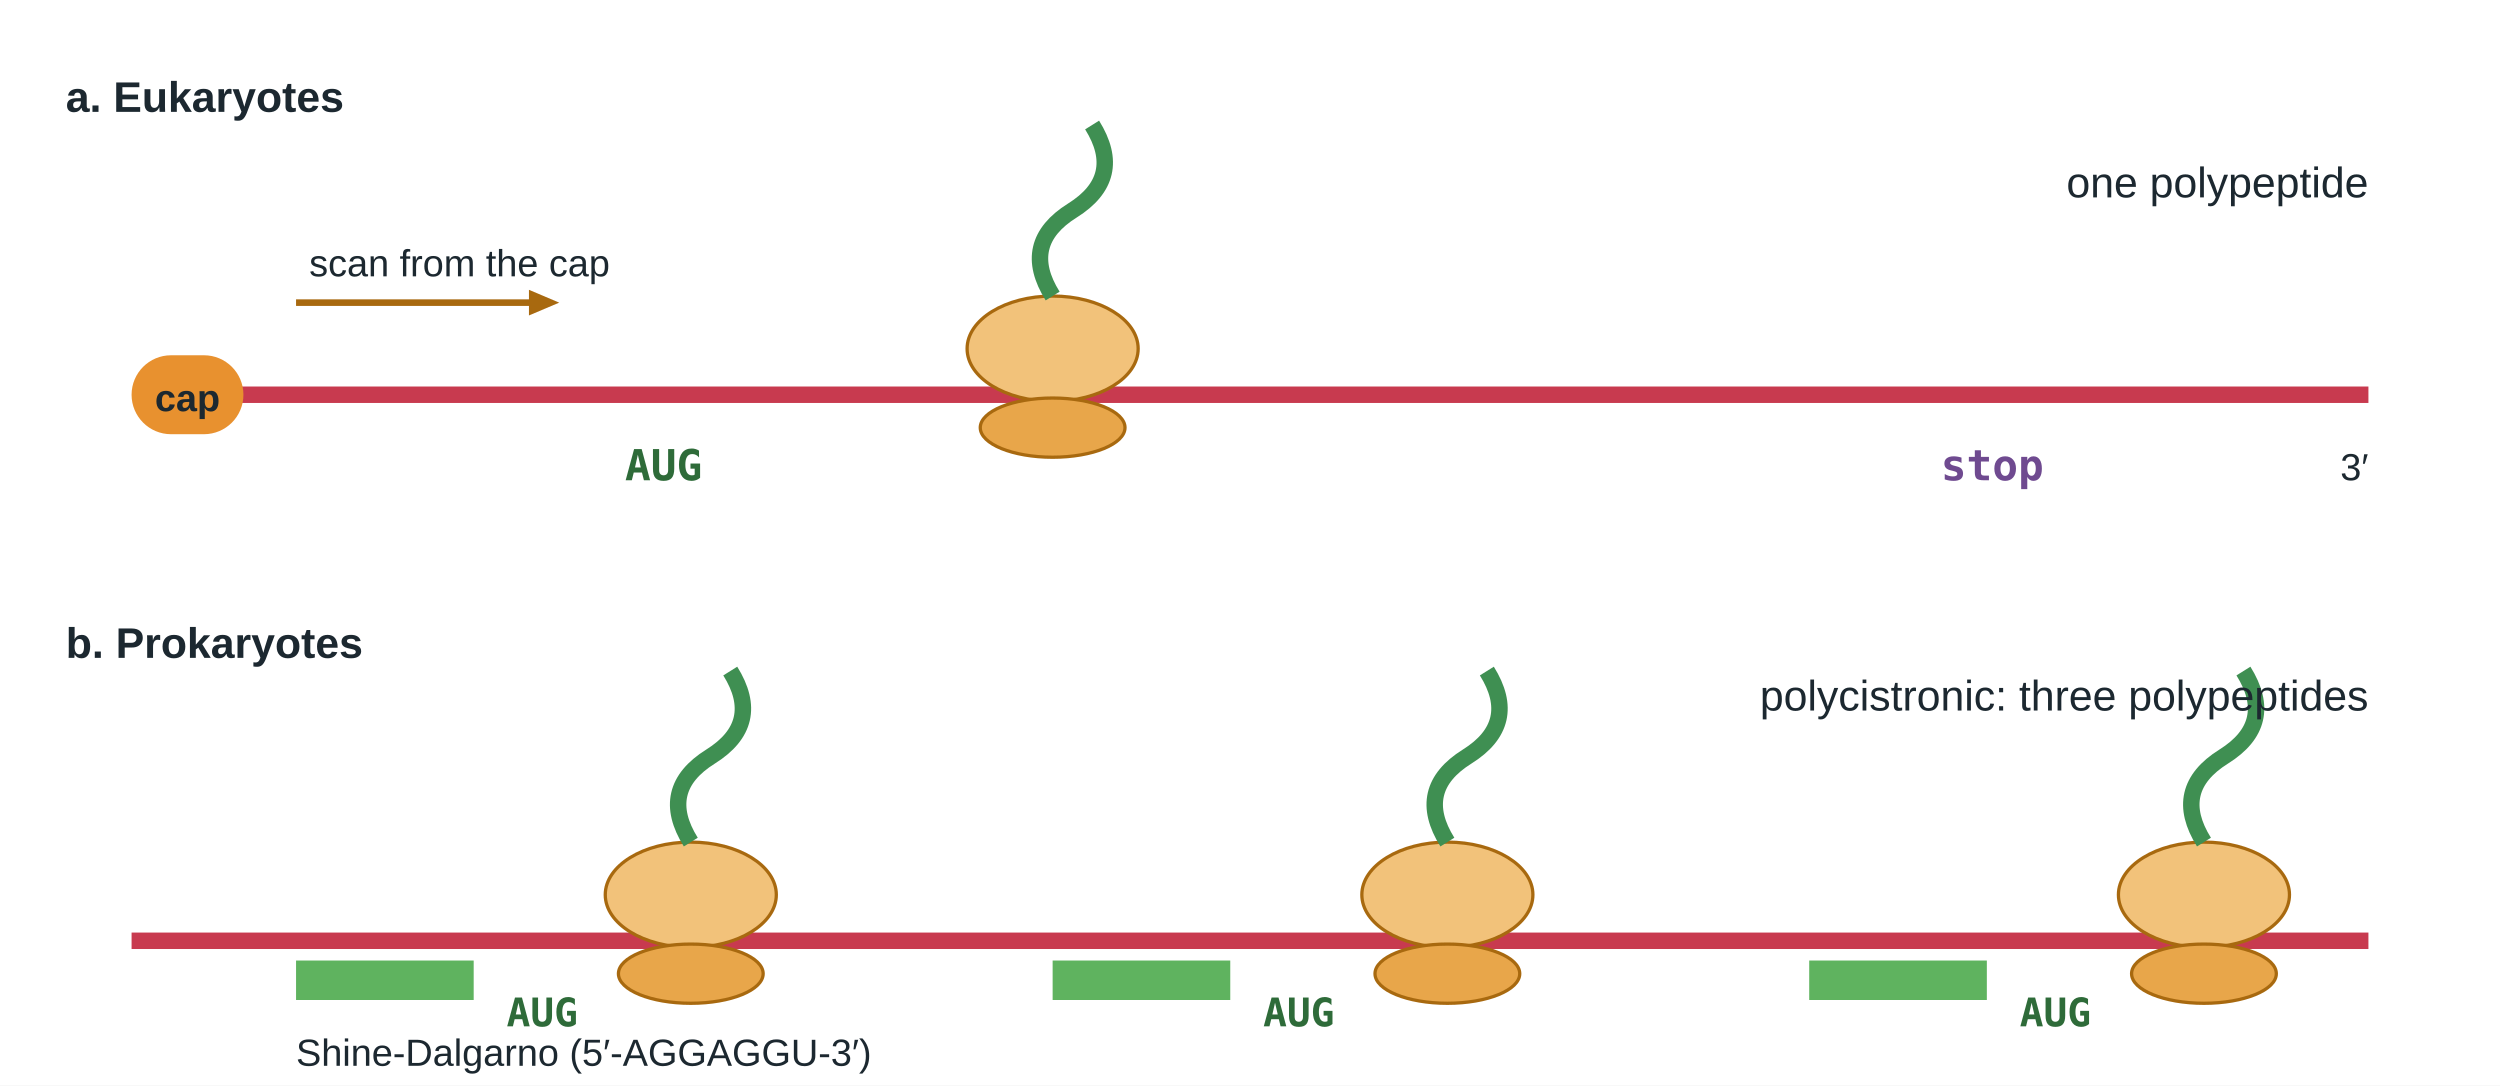
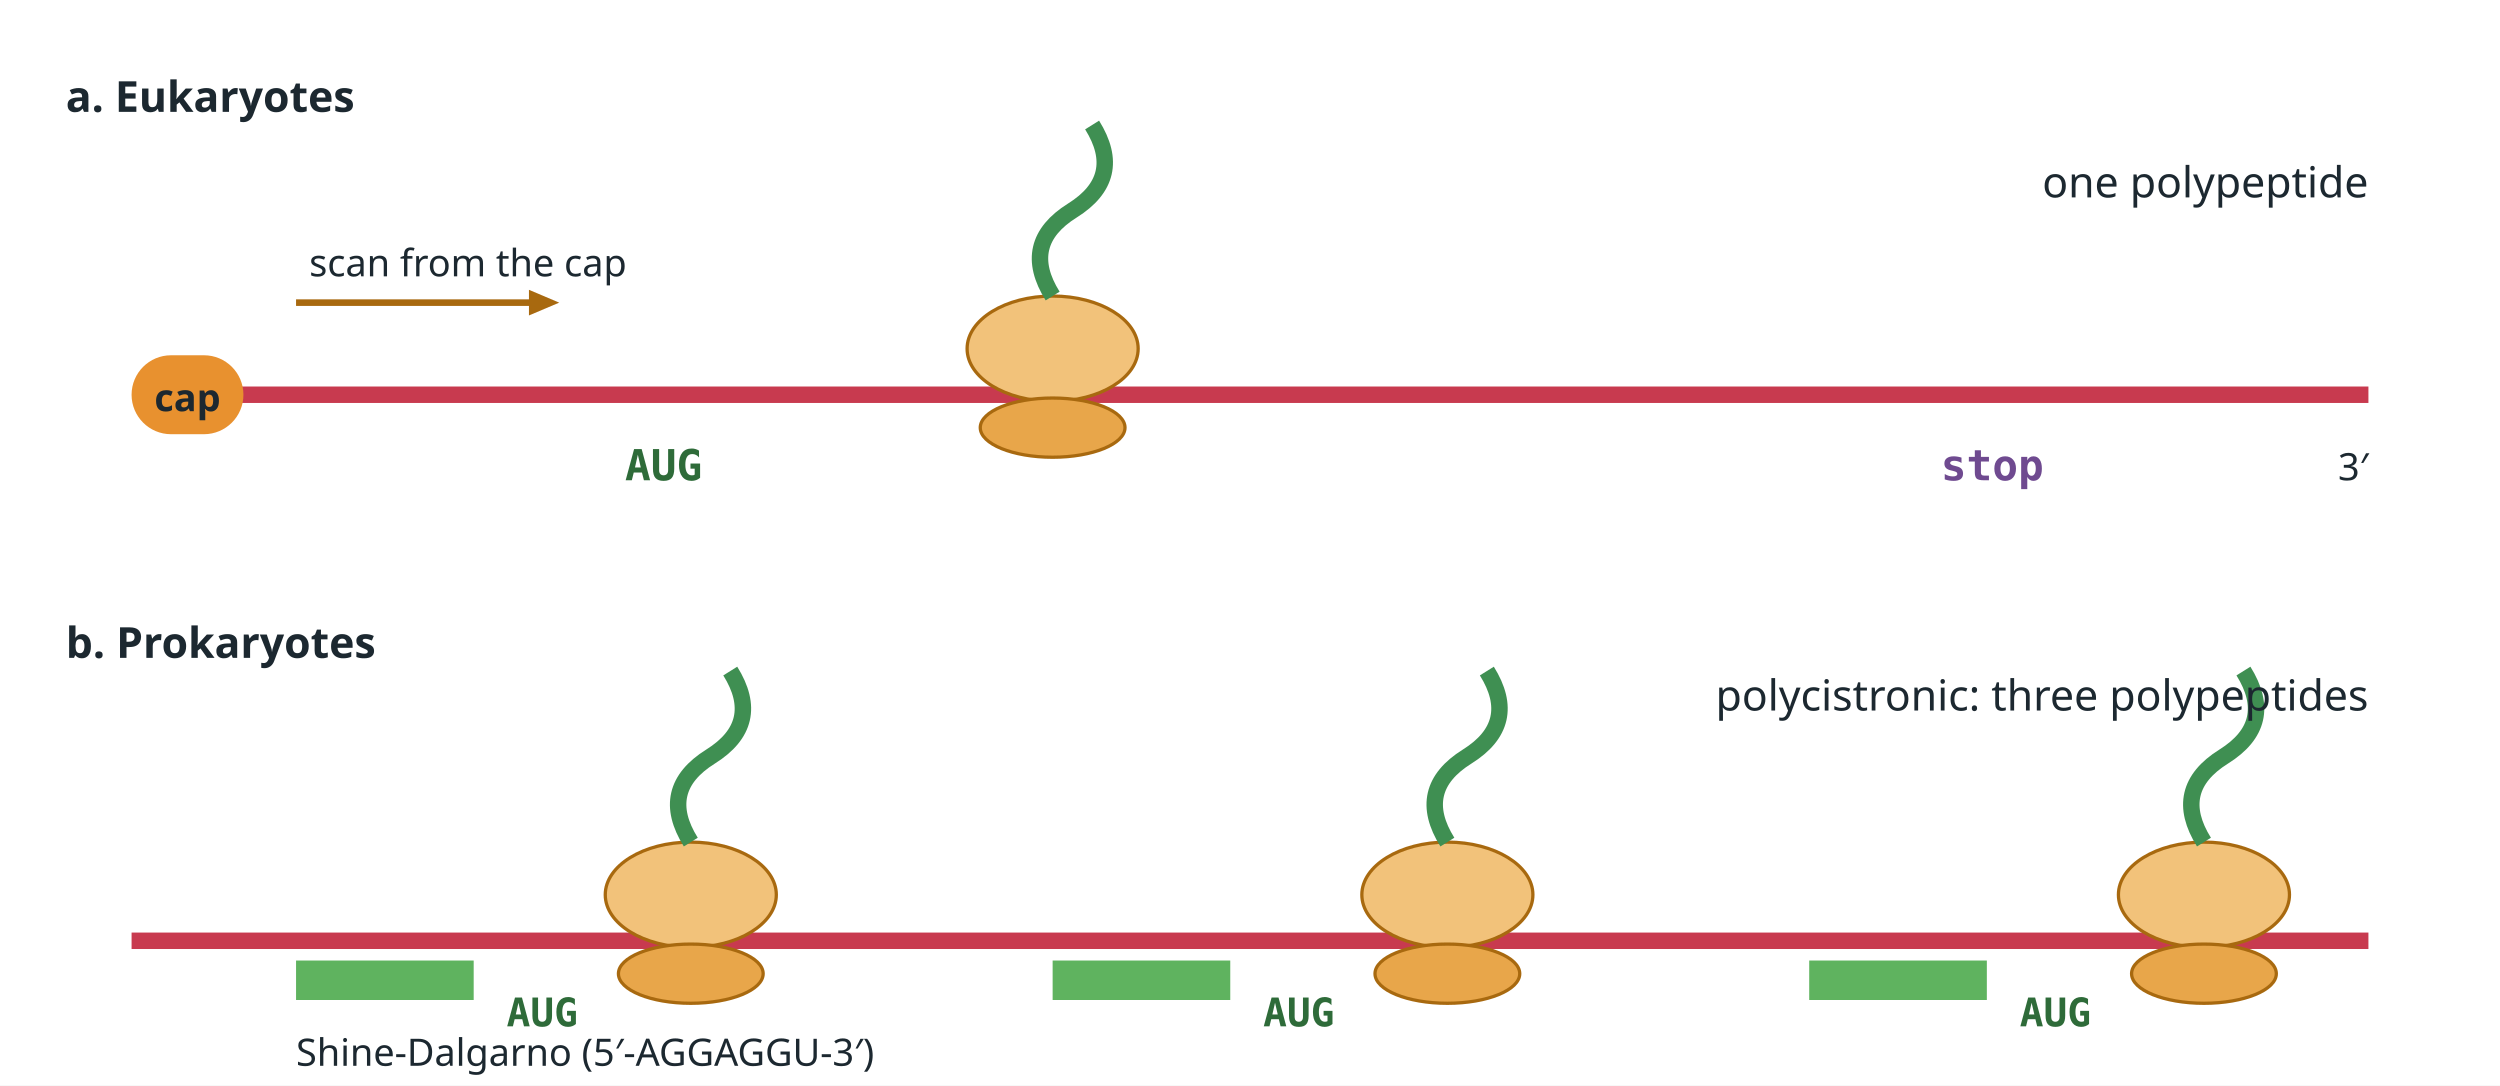
- <svg xmlns="http://www.w3.org/2000/svg" viewBox="0 0 760 330" role="img" aria-label="Eukaryotic mRNA makes one polypeptide from the cap; prokaryotic mRNA has several Shine-Dalgarno sites and makes several" style="fill:rgb(0, 0, 0);stroke-width:1px;stroke-linecap:butt;stroke-linejoin:miter;opacity:1;fill-opacity:1;stroke-opacity:1;font-family:&quot;Source Sans 3&quot;, &quot;Segoe UI&quot;, system-ui, -apple-system, Roboto, Arial, sans-serif;font-size:17px;font-weight:400;text-anchor:start;dominant-baseline:auto;display:block;visibility:visible;">
-   <rect width="760" height="330" fill="#fff" style="fill:rgb(255, 255, 255);stroke:none;stroke-width:1px;stroke-linecap:butt;stroke-linejoin:miter;opacity:1;fill-opacity:1;stroke-opacity:1;font-family:&quot;Source Sans 3&quot;, &quot;Segoe UI&quot;, system-ui, -apple-system, Roboto, Arial, sans-serif;font-size:17px;font-weight:400;text-anchor:start;dominant-baseline:auto;display:inline;visibility:visible;" />
-   <text x="20" y="34" font-weight="700" style="fill:rgb(28, 40, 48);stroke:none;stroke-width:1px;stroke-linecap:butt;stroke-linejoin:miter;opacity:1;fill-opacity:1;stroke-opacity:1;font-family:&quot;Source Sans 3&quot;, Arial, sans-serif;font-size:13px;font-weight:700;text-anchor:start;dominant-baseline:auto;display:block;visibility:visible;" data-l="1">a. Eukaryotes</text>
-   <g data-term="mrna" style="fill:rgb(0, 0, 0);stroke:none;stroke-width:1px;stroke-linecap:butt;stroke-linejoin:miter;opacity:1;fill-opacity:1;stroke-opacity:1;font-family:&quot;Source Sans 3&quot;, &quot;Segoe UI&quot;, system-ui, -apple-system, Roboto, Arial, sans-serif;font-size:17px;font-weight:400;text-anchor:start;dominant-baseline:auto;display:inline;visibility:visible;">
-     <line x1="60" y1="120" x2="720" y2="120" stroke="#c83a4f" stroke-width="5" style="fill:rgb(0, 0, 0);stroke:rgb(200, 58, 79);stroke-width:5px;stroke-linecap:butt;stroke-linejoin:miter;opacity:1;fill-opacity:1;stroke-opacity:1;font-family:&quot;Source Sans 3&quot;, &quot;Segoe UI&quot;, system-ui, -apple-system, Roboto, Arial, sans-serif;font-size:17px;font-weight:400;text-anchor:start;dominant-baseline:auto;display:inline;visibility:visible;" />
+ <svg xmlns="http://www.w3.org/2000/svg" viewBox="0 0 760 330" role="img" aria-label="Eukaryotic mRNA makes one polypeptide from the cap; prokaryotic mRNA has several Shine-Dalgarno sites and makes several" style="fill:rgb(0, 0, 0);stroke:none;stroke-width:1px;stroke-dasharray:none;stroke-linecap:butt;stroke-linejoin:miter;fill-opacity:1;stroke-opacity:1;font-family:'Source Sans 3',system-ui,sans-serif;font-size:17px;font-weight:400;font-style:normal;text-anchor:start;letter-spacing:normal;visibility:visible;paint-order:normal;">
+   <rect width="760" height="330" fill="#fff" style="fill:rgb(255, 255, 255);" />
+   <text x="20" y="34" font-weight="700" style="fill:rgb(28, 40, 48);font-family:'Source Sans 3',system-ui,sans-serif;font-size:13px;font-weight:700;display:block;" data-l="1">a. Eukaryotes</text>
+   <g data-term="mrna" style="">
+     <line x1="60" y1="120" x2="720" y2="120" stroke="#c83a4f" stroke-width="5" style="stroke:rgb(200, 58, 79);stroke-width:5px;" />
  </g>
-   <g data-term="initiation" style="fill:rgb(0, 0, 0);stroke:none;stroke-width:1px;stroke-linecap:butt;stroke-linejoin:miter;opacity:1;fill-opacity:1;stroke-opacity:1;font-family:&quot;Source Sans 3&quot;, &quot;Segoe UI&quot;, system-ui, -apple-system, Roboto, Arial, sans-serif;font-size:17px;font-weight:400;text-anchor:start;dominant-baseline:auto;display:inline;visibility:visible;">
-     <rect x="40" y="108" width="34" height="24" rx="12" fill="#e8912f" style="fill:rgb(232, 145, 47);stroke:none;stroke-width:1px;stroke-linecap:butt;stroke-linejoin:miter;opacity:1;fill-opacity:1;stroke-opacity:1;font-family:&quot;Source Sans 3&quot;, &quot;Segoe UI&quot;, system-ui, -apple-system, Roboto, Arial, sans-serif;font-size:17px;font-weight:400;text-anchor:start;dominant-baseline:auto;display:inline;visibility:visible;" />
-     <text x="57" y="125" text-anchor="middle" fill="#fff" font-weight="700" style="fill:rgb(28, 40, 48);stroke:none;stroke-width:1px;stroke-linecap:butt;stroke-linejoin:miter;opacity:1;fill-opacity:1;stroke-opacity:1;font-family:&quot;Source Sans 3&quot;, Arial, sans-serif;font-size:11.5px;font-weight:700;text-anchor:middle;dominant-baseline:auto;display:block;visibility:visible;" data-l="1">cap</text>
+   <g data-term="initiation" style="">
+     <rect x="40" y="108" width="34" height="24" rx="12" fill="#e8912f" style="fill:rgb(232, 145, 47);" />
+     <text x="57" y="125" text-anchor="middle" fill="#fff" font-weight="700" style="fill:rgb(28, 40, 48);font-family:'Source Sans 3',system-ui,sans-serif;font-size:11.5px;font-weight:700;text-anchor:middle;display:block;" data-l="1">cap</text>
  </g>
-   <g data-term="start-codon" style="fill:rgb(0, 0, 0);stroke:none;stroke-width:1px;stroke-linecap:butt;stroke-linejoin:miter;opacity:1;fill-opacity:1;stroke-opacity:1;font-family:&quot;Source Sans 3&quot;, &quot;Segoe UI&quot;, system-ui, -apple-system, Roboto, Arial, sans-serif;font-size:17px;font-weight:400;text-anchor:start;dominant-baseline:auto;display:inline;visibility:visible;">
-     <text x="190" y="146" font-family="IBM Plex Mono,Menlo,monospace" font-size="13" font-weight="700" fill="#2e6b39" style="fill:rgb(46, 107, 57);stroke:none;stroke-width:1px;stroke-linecap:butt;stroke-linejoin:miter;opacity:1;fill-opacity:1;stroke-opacity:1;font-family:&quot;IBM Plex Mono&quot;, Menlo, monospace;font-size:13px;font-weight:700;text-anchor:start;dominant-baseline:auto;display:block;visibility:visible;" data-l="1">AUG</text>
+   <g data-term="start-codon" style="">
+     <text x="190" y="146" font-family="IBM Plex Mono,Menlo,monospace" font-size="13" font-weight="700" fill="#2e6b39" style="fill:rgb(46, 107, 57);font-family:'IBM Plex Mono',monospace;font-size:13px;font-weight:700;display:block;" data-l="1">AUG</text>
  </g>
-   <g data-term="stop-codon" style="fill:rgb(0, 0, 0);stroke:none;stroke-width:1px;stroke-linecap:butt;stroke-linejoin:miter;opacity:1;fill-opacity:1;stroke-opacity:1;font-family:&quot;Source Sans 3&quot;, &quot;Segoe UI&quot;, system-ui, -apple-system, Roboto, Arial, sans-serif;font-size:17px;font-weight:400;text-anchor:start;dominant-baseline:auto;display:inline;visibility:visible;">
-     <text x="590" y="146" font-family="IBM Plex Mono,Menlo,monospace" font-size="13" font-weight="700" fill="#6f4a90" style="fill:rgb(111, 74, 144);stroke:none;stroke-width:1px;stroke-linecap:butt;stroke-linejoin:miter;opacity:1;fill-opacity:1;stroke-opacity:1;font-family:&quot;IBM Plex Mono&quot;, Menlo, monospace;font-size:13px;font-weight:700;text-anchor:start;dominant-baseline:auto;display:block;visibility:visible;" data-l="1">stop</text>
+   <g data-term="stop-codon" style="">
+     <text x="590" y="146" font-family="IBM Plex Mono,Menlo,monospace" font-size="13" font-weight="700" fill="#6f4a90" style="fill:rgb(111, 74, 144);font-family:'IBM Plex Mono',monospace;font-size:13px;font-weight:700;display:block;" data-l="1">stop</text>
  </g>
-   <g data-term="ribosome" style="fill:rgb(0, 0, 0);stroke:none;stroke-width:1px;stroke-linecap:butt;stroke-linejoin:miter;opacity:1;fill-opacity:1;stroke-opacity:1;font-family:&quot;Source Sans 3&quot;, &quot;Segoe UI&quot;, system-ui, -apple-system, Roboto, Arial, sans-serif;font-size:17px;font-weight:400;text-anchor:start;dominant-baseline:auto;display:inline;visibility:visible;">
-     <ellipse cx="320" cy="106" rx="26" ry="16" fill="#f2c27a" stroke="#a8690f" style="fill:rgb(242, 194, 122);stroke:rgb(168, 105, 15);stroke-width:1px;stroke-linecap:butt;stroke-linejoin:miter;opacity:1;fill-opacity:1;stroke-opacity:1;font-family:&quot;Source Sans 3&quot;, &quot;Segoe UI&quot;, system-ui, -apple-system, Roboto, Arial, sans-serif;font-size:17px;font-weight:400;text-anchor:start;dominant-baseline:auto;display:inline;visibility:visible;" />
-     <ellipse cx="320" cy="130" rx="22" ry="9" fill="#e8a64a" stroke="#a8690f" style="fill:rgb(232, 166, 74);stroke:rgb(168, 105, 15);stroke-width:1px;stroke-linecap:butt;stroke-linejoin:miter;opacity:1;fill-opacity:1;stroke-opacity:1;font-family:&quot;Source Sans 3&quot;, &quot;Segoe UI&quot;, system-ui, -apple-system, Roboto, Arial, sans-serif;font-size:17px;font-weight:400;text-anchor:start;dominant-baseline:auto;display:inline;visibility:visible;" />
+   <g data-term="ribosome" style="">
+     <ellipse cx="320" cy="106" rx="26" ry="16" fill="#f2c27a" stroke="#a8690f" style="fill:rgb(242, 194, 122);stroke:rgb(168, 105, 15);" />
+     <ellipse cx="320" cy="130" rx="22" ry="9" fill="#e8a64a" stroke="#a8690f" style="fill:rgb(232, 166, 74);stroke:rgb(168, 105, 15);" />
  </g>
-   <g data-term="polypeptide" style="fill:rgb(0, 0, 0);stroke:none;stroke-width:1px;stroke-linecap:butt;stroke-linejoin:miter;opacity:1;fill-opacity:1;stroke-opacity:1;font-family:&quot;Source Sans 3&quot;, &quot;Segoe UI&quot;, system-ui, -apple-system, Roboto, Arial, sans-serif;font-size:17px;font-weight:400;text-anchor:start;dominant-baseline:auto;display:inline;visibility:visible;">
-     <path d="M320 90 q-10 -16 6 -26 q16 -10 6 -26" stroke="#3f8f52" stroke-width="5" fill="none" style="fill:none;stroke:rgb(63, 143, 82);stroke-width:5px;stroke-linecap:butt;stroke-linejoin:miter;opacity:1;fill-opacity:1;stroke-opacity:1;font-family:&quot;Source Sans 3&quot;, &quot;Segoe UI&quot;, system-ui, -apple-system, Roboto, Arial, sans-serif;font-size:17px;font-weight:400;text-anchor:start;dominant-baseline:auto;display:inline;visibility:visible;" />
+   <g data-term="polypeptide" style="">
+     <path d="M320 90 q-10 -16 6 -26 q16 -10 6 -26" stroke="#3f8f52" stroke-width="5" fill="none" style="fill:none;stroke:rgb(63, 143, 82);stroke-width:5px;" />
  </g>
-   <line x1="90" y1="92" x2="164.0" y2="92.0" stroke="#a8690f" stroke-width="2" style="fill:rgb(0, 0, 0);stroke:rgb(168, 105, 15);stroke-width:2px;stroke-linecap:butt;stroke-linejoin:miter;opacity:1;fill-opacity:1;stroke-opacity:1;font-family:&quot;Source Sans 3&quot;, &quot;Segoe UI&quot;, system-ui, -apple-system, Roboto, Arial, sans-serif;font-size:17px;font-weight:400;text-anchor:start;dominant-baseline:auto;display:inline;visibility:visible;" />
-   <polygon points="170,92 160.8,95.9 160.8,88.1" fill="#a8690f" style="fill:rgb(168, 105, 15);stroke:none;stroke-width:1px;stroke-linecap:butt;stroke-linejoin:miter;opacity:1;fill-opacity:1;stroke-opacity:1;font-family:&quot;Source Sans 3&quot;, &quot;Segoe UI&quot;, system-ui, -apple-system, Roboto, Arial, sans-serif;font-size:17px;font-weight:400;text-anchor:start;dominant-baseline:auto;display:inline;visibility:visible;" />
-   <text x="94" y="84" style="fill:rgb(28, 40, 48);stroke:none;stroke-width:1px;stroke-linecap:butt;stroke-linejoin:miter;opacity:1;fill-opacity:1;stroke-opacity:1;font-family:&quot;Source Sans 3&quot;, Arial, sans-serif;font-size:11.5px;font-weight:400;text-anchor:start;dominant-baseline:auto;display:block;visibility:visible;" data-l="1">scan from the cap</text>
-   <text x="720" y="146" text-anchor="end" style="fill:rgb(28, 40, 48);stroke:none;stroke-width:1px;stroke-linecap:butt;stroke-linejoin:miter;opacity:1;fill-opacity:1;stroke-opacity:1;font-family:&quot;Source Sans 3&quot;, Arial, sans-serif;font-size:11.5px;font-weight:400;text-anchor:end;dominant-baseline:auto;display:block;visibility:visible;" data-l="1">3′</text>
-   <text x="720" y="60" text-anchor="end" style="fill:rgb(28, 40, 48);stroke:none;stroke-width:1px;stroke-linecap:butt;stroke-linejoin:miter;opacity:1;fill-opacity:1;stroke-opacity:1;font-family:&quot;Source Sans 3&quot;, Arial, sans-serif;font-size:13px;font-weight:400;text-anchor:end;dominant-baseline:auto;display:block;visibility:visible;" data-l="1">one polypeptide</text>
-   <text x="20" y="200" font-weight="700" style="fill:rgb(28, 40, 48);stroke:none;stroke-width:1px;stroke-linecap:butt;stroke-linejoin:miter;opacity:1;fill-opacity:1;stroke-opacity:1;font-family:&quot;Source Sans 3&quot;, Arial, sans-serif;font-size:13px;font-weight:700;text-anchor:start;dominant-baseline:auto;display:block;visibility:visible;" data-l="1">b. Prokaryotes</text>
-   <g data-term="mrna" style="fill:rgb(0, 0, 0);stroke:none;stroke-width:1px;stroke-linecap:butt;stroke-linejoin:miter;opacity:1;fill-opacity:1;stroke-opacity:1;font-family:&quot;Source Sans 3&quot;, &quot;Segoe UI&quot;, system-ui, -apple-system, Roboto, Arial, sans-serif;font-size:17px;font-weight:400;text-anchor:start;dominant-baseline:auto;display:inline;visibility:visible;">
-     <line x1="40" y1="286" x2="720" y2="286" stroke="#c83a4f" stroke-width="5" style="fill:rgb(0, 0, 0);stroke:rgb(200, 58, 79);stroke-width:5px;stroke-linecap:butt;stroke-linejoin:miter;opacity:1;fill-opacity:1;stroke-opacity:1;font-family:&quot;Source Sans 3&quot;, &quot;Segoe UI&quot;, system-ui, -apple-system, Roboto, Arial, sans-serif;font-size:17px;font-weight:400;text-anchor:start;dominant-baseline:auto;display:inline;visibility:visible;" />
+   <line x1="90" y1="92" x2="164.0" y2="92.0" stroke="#a8690f" stroke-width="2" style="stroke:rgb(168, 105, 15);stroke-width:2px;" />
+   <polygon points="170,92 160.8,95.9 160.8,88.1" fill="#a8690f" style="fill:rgb(168, 105, 15);" />
+   <text x="94" y="84" style="fill:rgb(28, 40, 48);font-family:'Source Sans 3',system-ui,sans-serif;font-size:11.5px;display:block;" data-l="1">scan from the cap</text>
+   <text x="720" y="146" text-anchor="end" style="fill:rgb(28, 40, 48);font-family:'Source Sans 3',system-ui,sans-serif;font-size:11.5px;text-anchor:end;display:block;" data-l="1">3′</text>
+   <text x="720" y="60" text-anchor="end" style="fill:rgb(28, 40, 48);font-family:'Source Sans 3',system-ui,sans-serif;font-size:13px;text-anchor:end;display:block;" data-l="1">one polypeptide</text>
+   <text x="20" y="200" font-weight="700" style="fill:rgb(28, 40, 48);font-family:'Source Sans 3',system-ui,sans-serif;font-size:13px;font-weight:700;display:block;" data-l="1">b. Prokaryotes</text>
+   <g data-term="mrna" style="">
+     <line x1="40" y1="286" x2="720" y2="286" stroke="#c83a4f" stroke-width="5" style="stroke:rgb(200, 58, 79);stroke-width:5px;" />
  </g>
-   <g data-term="shine-dalgarno" style="fill:rgb(0, 0, 0);stroke:none;stroke-width:1px;stroke-linecap:butt;stroke-linejoin:miter;opacity:1;fill-opacity:1;stroke-opacity:1;font-family:&quot;Source Sans 3&quot;, &quot;Segoe UI&quot;, system-ui, -apple-system, Roboto, Arial, sans-serif;font-size:17px;font-weight:400;text-anchor:start;dominant-baseline:auto;display:inline;visibility:visible;">
-     <rect x="90" y="292" width="54" height="12" fill="#5fb35f" style="fill:rgb(95, 179, 95);stroke:none;stroke-width:1px;stroke-linecap:butt;stroke-linejoin:miter;opacity:1;fill-opacity:1;stroke-opacity:1;font-family:&quot;Source Sans 3&quot;, &quot;Segoe UI&quot;, system-ui, -apple-system, Roboto, Arial, sans-serif;font-size:17px;font-weight:400;text-anchor:start;dominant-baseline:auto;display:inline;visibility:visible;" />
+   <g data-term="shine-dalgarno" style="">
+     <rect x="90" y="292" width="54" height="12" fill="#5fb35f" style="fill:rgb(95, 179, 95);" />
  </g>
-   <text x="154" y="312" font-family="IBM Plex Mono,Menlo,monospace" font-size="12" font-weight="700" fill="#2e6b39" style="fill:rgb(46, 107, 57);stroke:none;stroke-width:1px;stroke-linecap:butt;stroke-linejoin:miter;opacity:1;fill-opacity:1;stroke-opacity:1;font-family:&quot;IBM Plex Mono&quot;, Menlo, monospace;font-size:12px;font-weight:700;text-anchor:start;dominant-baseline:auto;display:block;visibility:visible;" data-l="1">AUG</text>
-   <g data-term="ribosome" style="fill:rgb(0, 0, 0);stroke:none;stroke-width:1px;stroke-linecap:butt;stroke-linejoin:miter;opacity:1;fill-opacity:1;stroke-opacity:1;font-family:&quot;Source Sans 3&quot;, &quot;Segoe UI&quot;, system-ui, -apple-system, Roboto, Arial, sans-serif;font-size:17px;font-weight:400;text-anchor:start;dominant-baseline:auto;display:inline;visibility:visible;">
-     <ellipse cx="210" cy="272" rx="26" ry="16" fill="#f2c27a" stroke="#a8690f" style="fill:rgb(242, 194, 122);stroke:rgb(168, 105, 15);stroke-width:1px;stroke-linecap:butt;stroke-linejoin:miter;opacity:1;fill-opacity:1;stroke-opacity:1;font-family:&quot;Source Sans 3&quot;, &quot;Segoe UI&quot;, system-ui, -apple-system, Roboto, Arial, sans-serif;font-size:17px;font-weight:400;text-anchor:start;dominant-baseline:auto;display:inline;visibility:visible;" />
-     <ellipse cx="210" cy="296" rx="22" ry="9" fill="#e8a64a" stroke="#a8690f" style="fill:rgb(232, 166, 74);stroke:rgb(168, 105, 15);stroke-width:1px;stroke-linecap:butt;stroke-linejoin:miter;opacity:1;fill-opacity:1;stroke-opacity:1;font-family:&quot;Source Sans 3&quot;, &quot;Segoe UI&quot;, system-ui, -apple-system, Roboto, Arial, sans-serif;font-size:17px;font-weight:400;text-anchor:start;dominant-baseline:auto;display:inline;visibility:visible;" />
+   <text x="154" y="312" font-family="IBM Plex Mono,Menlo,monospace" font-size="12" font-weight="700" fill="#2e6b39" style="fill:rgb(46, 107, 57);font-family:'IBM Plex Mono',monospace;font-size:12px;font-weight:700;display:block;" data-l="1">AUG</text>
+   <g data-term="ribosome" style="">
+     <ellipse cx="210" cy="272" rx="26" ry="16" fill="#f2c27a" stroke="#a8690f" style="fill:rgb(242, 194, 122);stroke:rgb(168, 105, 15);" />
+     <ellipse cx="210" cy="296" rx="22" ry="9" fill="#e8a64a" stroke="#a8690f" style="fill:rgb(232, 166, 74);stroke:rgb(168, 105, 15);" />
  </g>
-   <g data-term="polypeptide" style="fill:rgb(0, 0, 0);stroke:none;stroke-width:1px;stroke-linecap:butt;stroke-linejoin:miter;opacity:1;fill-opacity:1;stroke-opacity:1;font-family:&quot;Source Sans 3&quot;, &quot;Segoe UI&quot;, system-ui, -apple-system, Roboto, Arial, sans-serif;font-size:17px;font-weight:400;text-anchor:start;dominant-baseline:auto;display:inline;visibility:visible;">
-     <path d="M210 256 q-10 -16 6 -26 q16 -10 6 -26" stroke="#3f8f52" stroke-width="5" fill="none" style="fill:none;stroke:rgb(63, 143, 82);stroke-width:5px;stroke-linecap:butt;stroke-linejoin:miter;opacity:1;fill-opacity:1;stroke-opacity:1;font-family:&quot;Source Sans 3&quot;, &quot;Segoe UI&quot;, system-ui, -apple-system, Roboto, Arial, sans-serif;font-size:17px;font-weight:400;text-anchor:start;dominant-baseline:auto;display:inline;visibility:visible;" />
+   <g data-term="polypeptide" style="">
+     <path d="M210 256 q-10 -16 6 -26 q16 -10 6 -26" stroke="#3f8f52" stroke-width="5" fill="none" style="fill:none;stroke:rgb(63, 143, 82);stroke-width:5px;" />
  </g>
-   <g data-term="shine-dalgarno" style="fill:rgb(0, 0, 0);stroke:none;stroke-width:1px;stroke-linecap:butt;stroke-linejoin:miter;opacity:1;fill-opacity:1;stroke-opacity:1;font-family:&quot;Source Sans 3&quot;, &quot;Segoe UI&quot;, system-ui, -apple-system, Roboto, Arial, sans-serif;font-size:17px;font-weight:400;text-anchor:start;dominant-baseline:auto;display:inline;visibility:visible;">
-     <rect x="320" y="292" width="54" height="12" fill="#5fb35f" style="fill:rgb(95, 179, 95);stroke:none;stroke-width:1px;stroke-linecap:butt;stroke-linejoin:miter;opacity:1;fill-opacity:1;stroke-opacity:1;font-family:&quot;Source Sans 3&quot;, &quot;Segoe UI&quot;, system-ui, -apple-system, Roboto, Arial, sans-serif;font-size:17px;font-weight:400;text-anchor:start;dominant-baseline:auto;display:inline;visibility:visible;" />
+   <g data-term="shine-dalgarno" style="">
+     <rect x="320" y="292" width="54" height="12" fill="#5fb35f" style="fill:rgb(95, 179, 95);" />
  </g>
-   <text x="384" y="312" font-family="IBM Plex Mono,Menlo,monospace" font-size="12" font-weight="700" fill="#2e6b39" style="fill:rgb(46, 107, 57);stroke:none;stroke-width:1px;stroke-linecap:butt;stroke-linejoin:miter;opacity:1;fill-opacity:1;stroke-opacity:1;font-family:&quot;IBM Plex Mono&quot;, Menlo, monospace;font-size:12px;font-weight:700;text-anchor:start;dominant-baseline:auto;display:block;visibility:visible;" data-l="1">AUG</text>
-   <g data-term="ribosome" style="fill:rgb(0, 0, 0);stroke:none;stroke-width:1px;stroke-linecap:butt;stroke-linejoin:miter;opacity:1;fill-opacity:1;stroke-opacity:1;font-family:&quot;Source Sans 3&quot;, &quot;Segoe UI&quot;, system-ui, -apple-system, Roboto, Arial, sans-serif;font-size:17px;font-weight:400;text-anchor:start;dominant-baseline:auto;display:inline;visibility:visible;">
-     <ellipse cx="440" cy="272" rx="26" ry="16" fill="#f2c27a" stroke="#a8690f" style="fill:rgb(242, 194, 122);stroke:rgb(168, 105, 15);stroke-width:1px;stroke-linecap:butt;stroke-linejoin:miter;opacity:1;fill-opacity:1;stroke-opacity:1;font-family:&quot;Source Sans 3&quot;, &quot;Segoe UI&quot;, system-ui, -apple-system, Roboto, Arial, sans-serif;font-size:17px;font-weight:400;text-anchor:start;dominant-baseline:auto;display:inline;visibility:visible;" />
-     <ellipse cx="440" cy="296" rx="22" ry="9" fill="#e8a64a" stroke="#a8690f" style="fill:rgb(232, 166, 74);stroke:rgb(168, 105, 15);stroke-width:1px;stroke-linecap:butt;stroke-linejoin:miter;opacity:1;fill-opacity:1;stroke-opacity:1;font-family:&quot;Source Sans 3&quot;, &quot;Segoe UI&quot;, system-ui, -apple-system, Roboto, Arial, sans-serif;font-size:17px;font-weight:400;text-anchor:start;dominant-baseline:auto;display:inline;visibility:visible;" />
+   <text x="384" y="312" font-family="IBM Plex Mono,Menlo,monospace" font-size="12" font-weight="700" fill="#2e6b39" style="fill:rgb(46, 107, 57);font-family:'IBM Plex Mono',monospace;font-size:12px;font-weight:700;display:block;" data-l="1">AUG</text>
+   <g data-term="ribosome" style="">
+     <ellipse cx="440" cy="272" rx="26" ry="16" fill="#f2c27a" stroke="#a8690f" style="fill:rgb(242, 194, 122);stroke:rgb(168, 105, 15);" />
+     <ellipse cx="440" cy="296" rx="22" ry="9" fill="#e8a64a" stroke="#a8690f" style="fill:rgb(232, 166, 74);stroke:rgb(168, 105, 15);" />
  </g>
-   <g data-term="polypeptide" style="fill:rgb(0, 0, 0);stroke:none;stroke-width:1px;stroke-linecap:butt;stroke-linejoin:miter;opacity:1;fill-opacity:1;stroke-opacity:1;font-family:&quot;Source Sans 3&quot;, &quot;Segoe UI&quot;, system-ui, -apple-system, Roboto, Arial, sans-serif;font-size:17px;font-weight:400;text-anchor:start;dominant-baseline:auto;display:inline;visibility:visible;">
-     <path d="M440 256 q-10 -16 6 -26 q16 -10 6 -26" stroke="#3f8f52" stroke-width="5" fill="none" style="fill:none;stroke:rgb(63, 143, 82);stroke-width:5px;stroke-linecap:butt;stroke-linejoin:miter;opacity:1;fill-opacity:1;stroke-opacity:1;font-family:&quot;Source Sans 3&quot;, &quot;Segoe UI&quot;, system-ui, -apple-system, Roboto, Arial, sans-serif;font-size:17px;font-weight:400;text-anchor:start;dominant-baseline:auto;display:inline;visibility:visible;" />
+   <g data-term="polypeptide" style="">
+     <path d="M440 256 q-10 -16 6 -26 q16 -10 6 -26" stroke="#3f8f52" stroke-width="5" fill="none" style="fill:none;stroke:rgb(63, 143, 82);stroke-width:5px;" />
  </g>
-   <g data-term="shine-dalgarno" style="fill:rgb(0, 0, 0);stroke:none;stroke-width:1px;stroke-linecap:butt;stroke-linejoin:miter;opacity:1;fill-opacity:1;stroke-opacity:1;font-family:&quot;Source Sans 3&quot;, &quot;Segoe UI&quot;, system-ui, -apple-system, Roboto, Arial, sans-serif;font-size:17px;font-weight:400;text-anchor:start;dominant-baseline:auto;display:inline;visibility:visible;">
-     <rect x="550" y="292" width="54" height="12" fill="#5fb35f" style="fill:rgb(95, 179, 95);stroke:none;stroke-width:1px;stroke-linecap:butt;stroke-linejoin:miter;opacity:1;fill-opacity:1;stroke-opacity:1;font-family:&quot;Source Sans 3&quot;, &quot;Segoe UI&quot;, system-ui, -apple-system, Roboto, Arial, sans-serif;font-size:17px;font-weight:400;text-anchor:start;dominant-baseline:auto;display:inline;visibility:visible;" />
+   <g data-term="shine-dalgarno" style="">
+     <rect x="550" y="292" width="54" height="12" fill="#5fb35f" style="fill:rgb(95, 179, 95);" />
  </g>
-   <text x="614" y="312" font-family="IBM Plex Mono,Menlo,monospace" font-size="12" font-weight="700" fill="#2e6b39" style="fill:rgb(46, 107, 57);stroke:none;stroke-width:1px;stroke-linecap:butt;stroke-linejoin:miter;opacity:1;fill-opacity:1;stroke-opacity:1;font-family:&quot;IBM Plex Mono&quot;, Menlo, monospace;font-size:12px;font-weight:700;text-anchor:start;dominant-baseline:auto;display:block;visibility:visible;" data-l="1">AUG</text>
-   <g data-term="ribosome" style="fill:rgb(0, 0, 0);stroke:none;stroke-width:1px;stroke-linecap:butt;stroke-linejoin:miter;opacity:1;fill-opacity:1;stroke-opacity:1;font-family:&quot;Source Sans 3&quot;, &quot;Segoe UI&quot;, system-ui, -apple-system, Roboto, Arial, sans-serif;font-size:17px;font-weight:400;text-anchor:start;dominant-baseline:auto;display:inline;visibility:visible;">
-     <ellipse cx="670" cy="272" rx="26" ry="16" fill="#f2c27a" stroke="#a8690f" style="fill:rgb(242, 194, 122);stroke:rgb(168, 105, 15);stroke-width:1px;stroke-linecap:butt;stroke-linejoin:miter;opacity:1;fill-opacity:1;stroke-opacity:1;font-family:&quot;Source Sans 3&quot;, &quot;Segoe UI&quot;, system-ui, -apple-system, Roboto, Arial, sans-serif;font-size:17px;font-weight:400;text-anchor:start;dominant-baseline:auto;display:inline;visibility:visible;" />
-     <ellipse cx="670" cy="296" rx="22" ry="9" fill="#e8a64a" stroke="#a8690f" style="fill:rgb(232, 166, 74);stroke:rgb(168, 105, 15);stroke-width:1px;stroke-linecap:butt;stroke-linejoin:miter;opacity:1;fill-opacity:1;stroke-opacity:1;font-family:&quot;Source Sans 3&quot;, &quot;Segoe UI&quot;, system-ui, -apple-system, Roboto, Arial, sans-serif;font-size:17px;font-weight:400;text-anchor:start;dominant-baseline:auto;display:inline;visibility:visible;" />
+   <text x="614" y="312" font-family="IBM Plex Mono,Menlo,monospace" font-size="12" font-weight="700" fill="#2e6b39" style="fill:rgb(46, 107, 57);font-family:'IBM Plex Mono',monospace;font-size:12px;font-weight:700;display:block;" data-l="1">AUG</text>
+   <g data-term="ribosome" style="">
+     <ellipse cx="670" cy="272" rx="26" ry="16" fill="#f2c27a" stroke="#a8690f" style="fill:rgb(242, 194, 122);stroke:rgb(168, 105, 15);" />
+     <ellipse cx="670" cy="296" rx="22" ry="9" fill="#e8a64a" stroke="#a8690f" style="fill:rgb(232, 166, 74);stroke:rgb(168, 105, 15);" />
  </g>
-   <g data-term="polypeptide" style="fill:rgb(0, 0, 0);stroke:none;stroke-width:1px;stroke-linecap:butt;stroke-linejoin:miter;opacity:1;fill-opacity:1;stroke-opacity:1;font-family:&quot;Source Sans 3&quot;, &quot;Segoe UI&quot;, system-ui, -apple-system, Roboto, Arial, sans-serif;font-size:17px;font-weight:400;text-anchor:start;dominant-baseline:auto;display:inline;visibility:visible;">
-     <path d="M670 256 q-10 -16 6 -26 q16 -10 6 -26" stroke="#3f8f52" stroke-width="5" fill="none" style="fill:none;stroke:rgb(63, 143, 82);stroke-width:5px;stroke-linecap:butt;stroke-linejoin:miter;opacity:1;fill-opacity:1;stroke-opacity:1;font-family:&quot;Source Sans 3&quot;, &quot;Segoe UI&quot;, system-ui, -apple-system, Roboto, Arial, sans-serif;font-size:17px;font-weight:400;text-anchor:start;dominant-baseline:auto;display:inline;visibility:visible;" />
+   <g data-term="polypeptide" style="">
+     <path d="M670 256 q-10 -16 6 -26 q16 -10 6 -26" stroke="#3f8f52" stroke-width="5" fill="none" style="fill:none;stroke:rgb(63, 143, 82);stroke-width:5px;" />
  </g>
-   <text x="90" y="324" style="fill:rgb(28, 40, 48);stroke:none;stroke-width:1px;stroke-linecap:butt;stroke-linejoin:miter;opacity:1;fill-opacity:1;stroke-opacity:1;font-family:&quot;Source Sans 3&quot;, Arial, sans-serif;font-size:11.5px;font-weight:400;text-anchor:start;dominant-baseline:auto;display:block;visibility:visible;" data-l="1">Shine-Dalgarno (5′-AGGAGGU-3′)</text>
-   <text x="720" y="216" text-anchor="end" style="fill:rgb(28, 40, 48);stroke:none;stroke-width:1px;stroke-linecap:butt;stroke-linejoin:miter;opacity:1;fill-opacity:1;stroke-opacity:1;font-family:&quot;Source Sans 3&quot;, Arial, sans-serif;font-size:13px;font-weight:400;text-anchor:end;dominant-baseline:auto;display:block;visibility:visible;" data-l="1">polycistronic: three polypeptides</text>
+   <text x="90" y="324" style="fill:rgb(28, 40, 48);font-family:'Source Sans 3',system-ui,sans-serif;font-size:11.5px;display:block;" data-l="1">Shine-Dalgarno (5′-AGGAGGU-3′)</text>
+   <text x="720" y="216" text-anchor="end" style="fill:rgb(28, 40, 48);font-family:'Source Sans 3',system-ui,sans-serif;font-size:13px;text-anchor:end;display:block;" data-l="1">polycistronic: three polypeptides</text>
</svg>
